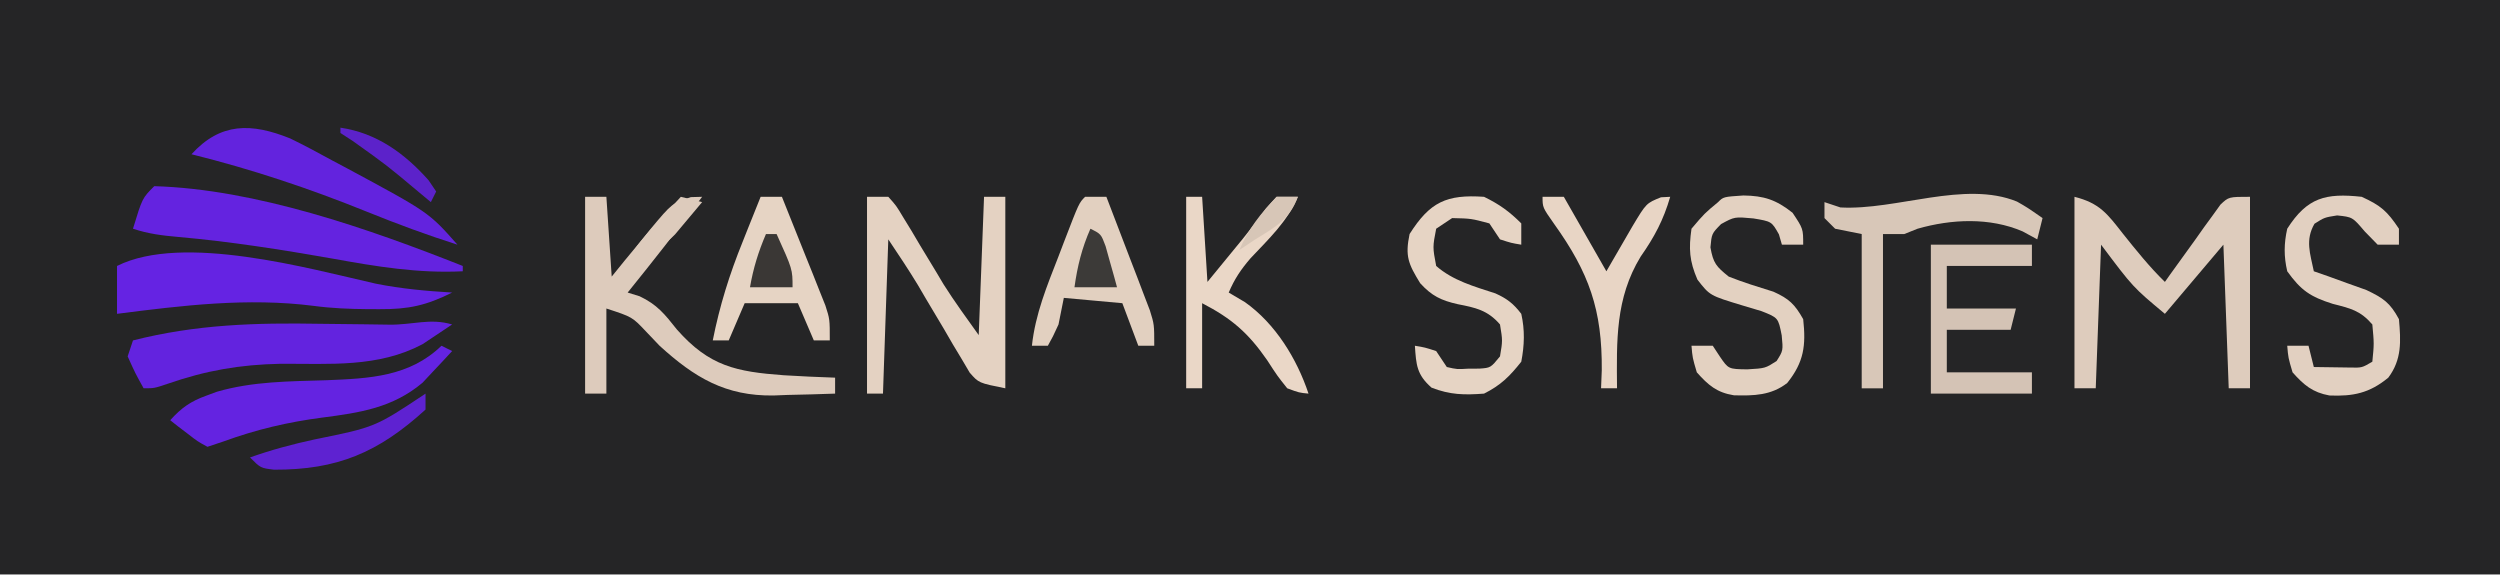
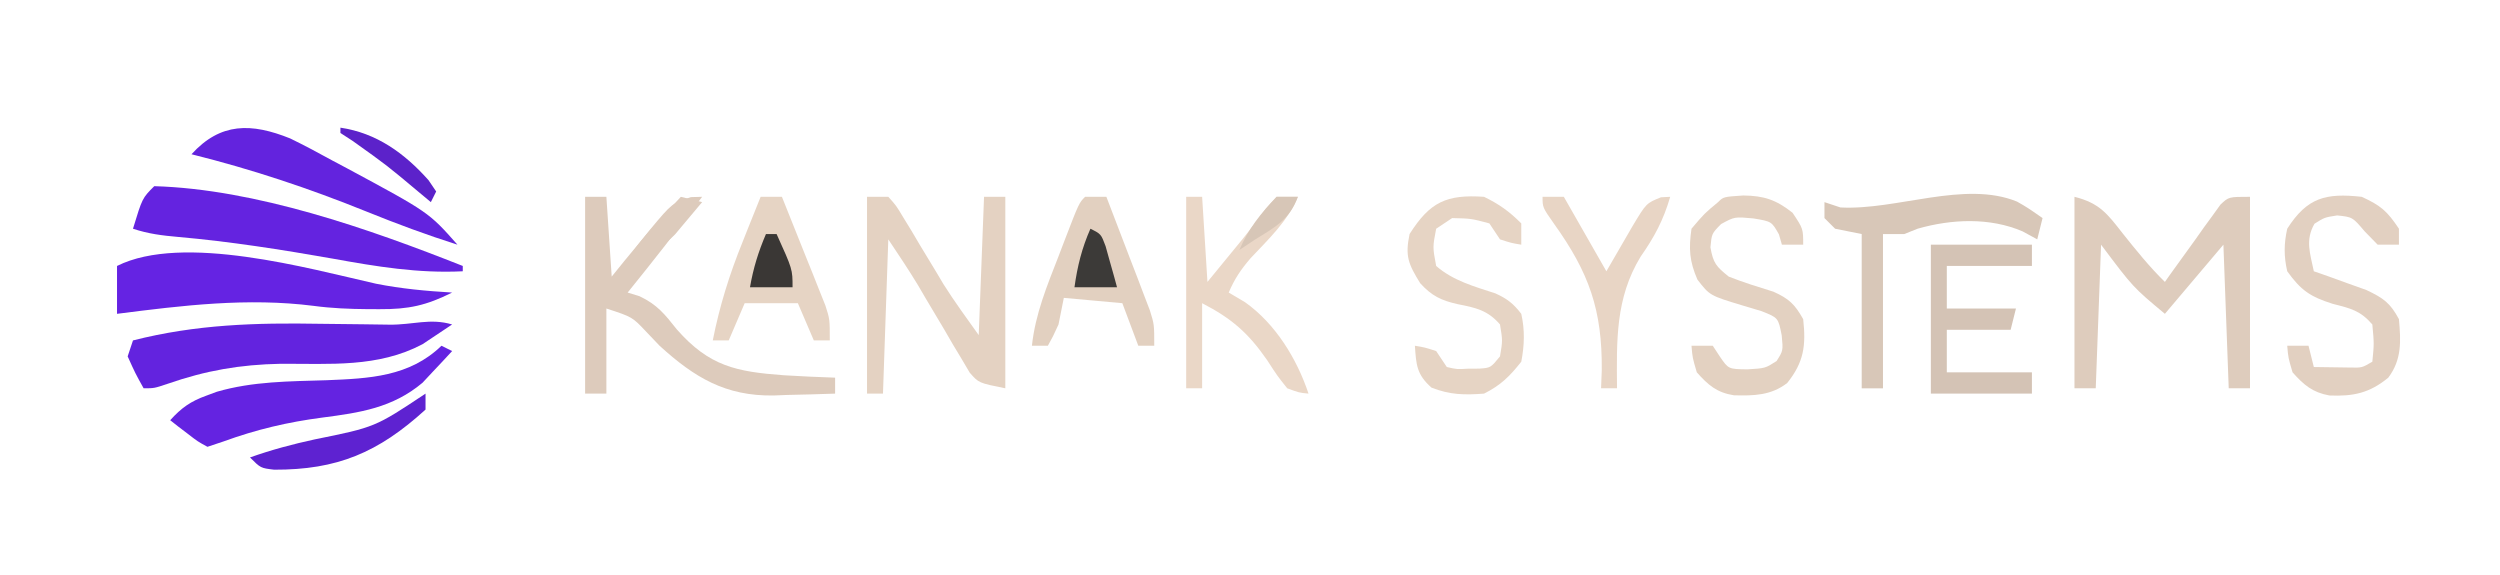
<svg xmlns="http://www.w3.org/2000/svg" version="1.1" width="470" height="108">
-   <path d="M0 0 C155.1 0 310.2 0 470 0 C470 35.64 470 71.28 470 108 C314.9 108 159.8 108 0 108 C0 72.36 0 36.72 0 0 Z " fill="#252526" transform="translate(0,0)" />
  <path d="M0 0 C4.725 1.181 6.212 3.225 9.062 6.875 C11.597 10.045 14.09 13.162 17 16 C17.514 15.273 17.514 15.273 18.038 14.531 C19.595 12.344 21.172 10.172 22.75 8 C23.289 7.237 23.828 6.474 24.383 5.688 C25.176 4.605 25.176 4.605 25.984 3.5 C26.466 2.83 26.948 2.159 27.444 1.469 C29 0 29 0 33 0 C33 11.88 33 23.76 33 36 C31.68 36 30.36 36 29 36 C28.67 27.09 28.34 18.18 28 9 C24.37 13.29 20.74 17.58 17 22 C11 17 11 17 5 9 C4.67 17.91 4.34 26.82 4 36 C2.68 36 1.36 36 0 36 C0 24.12 0 12.24 0 0 Z " fill="#DECCBD" transform="translate(390,37)" />
  <path d="M0 0 C1.32 0 2.64 0 4 0 C5.476 1.633 5.476 1.633 6.84 3.91 C7.346 4.736 7.852 5.561 8.373 6.412 C8.889 7.287 9.406 8.161 9.938 9.062 C10.965 10.763 11.995 12.462 13.027 14.16 C13.704 15.299 13.704 15.299 14.394 16.461 C16.462 19.73 18.752 22.853 21 26 C21.33 17.42 21.66 8.84 22 0 C23.32 0 24.64 0 26 0 C26 11.88 26 23.76 26 36 C21 35 21 35 19.302 33.054 C18.81 32.218 18.317 31.381 17.809 30.52 C16.98 29.144 16.98 29.144 16.135 27.74 C15.575 26.774 15.015 25.808 14.438 24.812 C13.312 22.923 12.186 21.033 11.059 19.145 C10.567 18.303 10.075 17.461 9.568 16.593 C7.802 13.672 5.893 10.84 4 8 C3.67 17.57 3.34 27.14 3 37 C2.01 37 1.02 37 0 37 C0 24.79 0 12.58 0 0 Z " fill="#E4D2C2" transform="translate(163,37)" />
  <path d="M0 0 C1.32 0 2.64 0 4 0 C4.33 4.95 4.66 9.9 5 15 C5.808 14.001 6.616 13.002 7.449 11.973 C8.528 10.669 9.607 9.365 10.688 8.062 C11.218 7.403 11.748 6.744 12.295 6.064 C16.352 1.211 16.352 1.211 19.895 0.059 C20.589 0.039 21.284 0.02 22 0 C17.484 6.124 12.779 12.081 8 18 C8.737 18.228 9.475 18.456 10.234 18.691 C13.559 20.264 14.976 22.069 17.25 24.938 C23.355 31.871 28.431 32.887 37.336 33.547 C40.556 33.75 43.775 33.885 47 34 C47 34.99 47 35.98 47 37 C43.999 37.109 41.002 37.188 38 37.25 C36.741 37.3 36.741 37.3 35.457 37.352 C26.393 37.492 20.555 33.972 14 28 C13.154 27.113 12.309 26.226 11.438 25.312 C8.869 22.59 8.869 22.59 4 21 C4 26.28 4 31.56 4 37 C2.68 37 1.36 37 0 37 C0 24.79 0 12.58 0 0 Z " fill="#DDCBBC" transform="translate(110,37)" />
  <path d="M0 0 C-1.18 0.803 -2.369 1.592 -3.562 2.375 C-4.224 2.816 -4.885 3.257 -5.566 3.711 C-13.947 8.15 -22.994 7.351 -32.246 7.391 C-39.85 7.539 -46.272 8.65 -53.466 11.147 C-56 12 -56 12 -58 12 C-59.562 9.188 -59.562 9.188 -61 6 C-60.67 5.01 -60.34 4.02 -60 3 C-48.104 -0.021 -36.903 -0.341 -24.688 -0.125 C-22.027 -0.09 -19.367 -0.059 -16.706 -0.034 C-15.067 -0.017 -13.427 0.006 -11.788 0.036 C-7.419 0.095 -4.12 -1.236 0 0 Z " fill="#6323DF" transform="translate(85,61)" />
  <path d="M0 0 C4.748 0.95 9.491 1.378 14.32 1.664 C9.468 4.09 6.148 4.823 0.695 4.789 C-0.037 4.787 -0.77 4.785 -1.525 4.783 C-4.973 4.756 -8.329 4.626 -11.742 4.164 C-24.126 2.592 -36.384 4.087 -48.68 5.664 C-48.68 2.694 -48.68 -0.276 -48.68 -3.336 C-36.317 -9.517 -12.534 -2.827 0 0 Z " fill="#6523E3" transform="translate(70.67969,53.33594)" />
  <path d="M0 0 C19.089 0.551 40.368 8.021 58 15 C58 15.33 58 15.66 58 16 C49.625 16.416 41.784 15.115 33.562 13.625 C23.901 11.923 14.273 10.409 4.496 9.545 C1.481 9.279 -1.113 8.962 -4 8 C-2.25 2.25 -2.25 2.25 0 0 Z " fill="#6423E0" transform="translate(29,35)" />
  <path d="M0 0 C0.66 0.33 1.32 0.66 2 1 C0.826 2.284 -0.365 3.551 -1.562 4.812 C-2.224 5.52 -2.885 6.228 -3.566 6.957 C-9.187 11.675 -15.32 12.587 -22.375 13.5 C-28.901 14.353 -34.813 15.744 -41 18 C-41.99 18.33 -42.98 18.66 -44 19 C-45.824 18.004 -45.824 18.004 -47.688 16.562 C-48.31 16.089 -48.933 15.616 -49.574 15.129 C-50.045 14.756 -50.515 14.384 -51 14 C-48.892 11.663 -47.145 10.437 -44.188 9.375 C-43.542 9.135 -42.896 8.895 -42.23 8.648 C-35.484 6.687 -28.576 6.699 -21.607 6.482 C-13.575 6.158 -6.026 5.832 0 0 Z " fill="#6423E1" transform="translate(83,65)" />
  <path d="M0 0 C3.586 1.637 4.793 2.69 7 6 C7 6.99 7 7.98 7 9 C5.68 9 4.36 9 3 9 C2.196 8.175 1.391 7.35 0.562 6.5 C-1.733 3.801 -1.733 3.801 -4.625 3.5 C-7 3.875 -7 3.875 -8.875 5.062 C-10.648 8.116 -9.692 10.664 -9 14 C-8.096 14.315 -7.193 14.629 -6.262 14.953 C-5.082 15.381 -3.903 15.809 -2.688 16.25 C-0.93 16.876 -0.93 16.876 0.863 17.516 C4.061 19.029 5.344 19.923 7 23 C7.37 27.147 7.562 30.584 5 34 C1.463 36.913 -1.608 37.537 -6.066 37.352 C-9.257 36.772 -10.877 35.38 -13 33 C-13.812 30.25 -13.812 30.25 -14 28 C-12.68 28 -11.36 28 -10 28 C-9.67 29.32 -9.34 30.64 -9 32 C-7.542 32.027 -6.083 32.046 -4.625 32.062 C-3.407 32.08 -3.407 32.08 -2.164 32.098 C0.049 32.145 0.049 32.145 2 31 C2.334 27.626 2.334 27.626 2 24 C-0.254 21.385 -2.081 20.979 -5.438 20.125 C-9.662 18.791 -11.419 17.597 -14 14 C-14.648 11.194 -14.63 8.808 -14 6 C-10.255 0.133 -6.778 -0.742 0 0 Z " fill="#E2D0C1" transform="translate(444,37)" />
  <path d="M0 0 C3.861 0.048 6.166 0.801 9.25 3.25 C11.25 6.25 11.25 6.25 11.25 9.25 C9.93 9.25 8.61 9.25 7.25 9.25 C7.064 8.611 6.879 7.971 6.688 7.312 C5.32 4.883 5.32 4.883 1.875 4.312 C-1.649 3.989 -1.649 3.989 -4.188 5.375 C-5.951 7.174 -5.951 7.174 -6.188 9.75 C-5.662 12.751 -5.09 13.363 -2.75 15.25 C0.017 16.346 2.815 17.208 5.656 18.09 C8.598 19.406 9.676 20.467 11.25 23.25 C11.791 28.211 11.395 31.318 8.25 35.25 C5.241 37.59 1.972 37.671 -1.781 37.566 C-5.007 37.048 -6.614 35.645 -8.75 33.25 C-9.562 30.5 -9.562 30.5 -9.75 28.25 C-8.43 28.25 -7.11 28.25 -5.75 28.25 C-5.317 28.91 -4.884 29.57 -4.438 30.25 C-2.804 32.645 -2.804 32.645 0.75 32.688 C4.117 32.491 4.117 32.491 6.25 31.125 C7.487 29.169 7.487 29.169 7.211 26.293 C6.559 22.989 6.559 22.989 3.414 21.746 C2.246 21.397 1.078 21.047 -0.125 20.688 C-6.313 18.815 -6.313 18.815 -8.633 15.816 C-10.149 12.333 -10.287 10.012 -9.75 6.25 C-7.312 3.375 -7.312 3.375 -4.75 1.25 C-3.75 0.25 -3.75 0.25 0 0 Z " fill="#E3D1C1" transform="translate(327.75,36.75)" />
  <path d="M0 0 C2.873 1.405 4.745 2.745 7 5 C7 6.32 7 7.64 7 9 C5.125 8.688 5.125 8.688 3 8 C2.34 7.01 1.68 6.02 1 5 C-2.428 4.082 -2.428 4.082 -6 4 C-6.99 4.66 -7.98 5.32 -9 6 C-9.667 9.457 -9.667 9.457 -9 13 C-5.837 15.768 -1.823 16.863 2.133 18.156 C4.34 19.154 5.523 20.076 7 22 C7.689 25.064 7.594 27.922 7 31 C4.818 33.756 3.128 35.436 0 37 C-3.715 37.28 -6.389 37.239 -9.875 35.875 C-12.653 33.424 -12.759 31.617 -13 28 C-11.125 28.312 -11.125 28.312 -9 29 C-8.34 29.99 -7.68 30.98 -7 32 C-5.095 32.438 -5.095 32.438 -3 32.312 C-1.948 32.307 -1.948 32.307 -0.875 32.301 C1.242 32.149 1.242 32.149 3 30 C3.5 27.042 3.5 27.042 3 24 C0.701 21.318 -1.608 20.836 -4.938 20.188 C-8.071 19.479 -9.824 18.636 -12 16.25 C-14.24 12.61 -14.869 11.169 -14 7 C-10.177 0.97 -7.065 -0.479 0 0 Z " fill="#E6D4C4" transform="translate(279,37)" />
  <path d="M0 0 C1.93 1.102 1.93 1.102 4.805 3.102 C4.475 4.422 4.145 5.742 3.805 7.102 C2.443 6.359 2.443 6.359 1.055 5.602 C-5.138 2.94 -12.315 3.279 -18.695 5.102 C-19.52 5.432 -20.345 5.762 -21.195 6.102 C-22.515 6.102 -23.835 6.102 -25.195 6.102 C-25.195 15.672 -25.195 25.242 -25.195 35.102 C-26.515 35.102 -27.835 35.102 -29.195 35.102 C-29.195 25.532 -29.195 15.962 -29.195 6.102 C-30.845 5.772 -32.495 5.442 -34.195 5.102 C-34.855 4.442 -35.515 3.782 -36.195 3.102 C-36.195 2.112 -36.195 1.122 -36.195 0.102 C-35.205 0.432 -34.215 0.762 -33.195 1.102 C-22.647 1.671 -9.852 -4.032 0 0 Z " fill="#D8C7B8" transform="translate(379.1953,37.89844)" />
  <path d="M0 0 C1.32 0 2.64 0 4 0 C5.511 3.913 7.007 7.831 8.5 11.75 C8.929 12.861 9.359 13.972 9.801 15.117 C10.207 16.187 10.613 17.257 11.031 18.359 C11.408 19.344 11.785 20.328 12.174 21.343 C13 24 13 24 13 28 C12.01 28 11.02 28 10 28 C9.01 25.36 8.02 22.72 7 20 C3.37 19.67 -0.26 19.34 -4 19 C-4.33 20.65 -4.66 22.3 -5 24 C-6.062 26.312 -6.062 26.312 -7 28 C-7.99 28 -8.98 28 -10 28 C-9.358 22.028 -7.162 16.74 -5 11.188 C-4.631 10.221 -4.263 9.255 -3.883 8.26 C-1.142 1.142 -1.142 1.142 0 0 Z " fill="#E2D0C0" transform="translate(204,37)" />
  <path d="M0 0 C0.99 0 1.98 0 3 0 C3.33 5.28 3.66 10.56 4 16 C5.402 14.288 6.805 12.576 8.25 10.812 C9.039 9.85 9.828 8.887 10.641 7.895 C12.168 6.021 13.641 4.103 15.047 2.137 C15.691 1.432 16.336 0.726 17 0 C18.32 0 19.64 0 21 0 C19.008 4.677 15.531 7.902 12.094 11.562 C10.274 13.681 9.085 15.452 8 18 C9.011 18.598 10.021 19.196 11.062 19.812 C16.764 23.842 20.81 30.431 23 37 C21.234 36.828 21.234 36.828 19 36 C17.141 33.672 17.141 33.672 15.25 30.75 C11.67 25.576 8.555 22.877 3 20 C3 25.28 3 30.56 3 36 C2.01 36 1.02 36 0 36 C0 24.12 0 12.24 0 0 Z " fill="#EAD7C7" transform="translate(223,37)" />
  <path d="M0 0 C6.27 0 12.54 0 19 0 C19 1.32 19 2.64 19 4 C13.72 4 8.44 4 3 4 C3 6.64 3 9.28 3 12 C7.29 12 11.58 12 16 12 C15.67 13.32 15.34 14.64 15 16 C11.04 16 7.08 16 3 16 C3 18.64 3 21.28 3 24 C8.28 24 13.56 24 19 24 C19 25.32 19 26.64 19 28 C12.73 28 6.46 28 0 28 C0 18.76 0 9.52 0 0 Z " fill="#D4C3B5" transform="translate(363,46)" />
  <path d="M0 0 C1.32 0 2.64 0 4 0 C5.511 3.746 7.007 7.497 8.5 11.25 C8.929 12.313 9.359 13.377 9.801 14.473 C10.41 16.01 10.41 16.01 11.031 17.578 C11.408 18.521 11.785 19.463 12.174 20.435 C13 23 13 23 13 27 C12.01 27 11.02 27 10 27 C8.515 23.535 8.515 23.535 7 20 C3.7 20 0.4 20 -3 20 C-3.99 22.31 -4.98 24.62 -6 27 C-6.99 27 -7.98 27 -9 27 C-7.71 20.492 -5.862 14.58 -3.375 8.438 C-3.05 7.62 -2.725 6.802 -2.391 5.959 C-1.6 3.97 -0.801 1.985 0 0 Z " fill="#E6D4C4" transform="translate(143,37)" />
  <path d="M0 0 C2.697 1.313 5.324 2.712 7.949 4.163 C8.835 4.632 9.72 5.102 10.633 5.586 C26.07 13.895 26.07 13.895 31.449 19.975 C25.659 18.139 20.021 16.042 14.391 13.764 C3.566 9.388 -7.223 5.789 -18.551 2.975 C-13.076 -3.047 -7.277 -2.924 0 0 Z " fill="#6323DE" transform="translate(54.55078,26.0249)" />
  <path d="M0 0 C1.32 0 2.64 0 4 0 C6.64 4.62 9.28 9.24 12 14 C14.467 9.775 14.467 9.775 16.905 5.533 C19.502 1.2 19.502 1.2 22.266 0.09 C22.838 0.06 23.41 0.031 24 0 C22.728 4.373 21.038 7.537 18.438 11.25 C13.668 19.087 13.931 27.086 14 36 C13.01 36 12.02 36 11 36 C11.044 34.886 11.088 33.773 11.133 32.625 C11.232 21.261 8.752 14.277 2.152 5.062 C0 2 0 2 0 0 Z " fill="#E8D5C5" transform="translate(290,37)" />
  <path d="M0 0 C0 0.99 0 1.98 0 3 C-8.891 11.106 -16.623 14.346 -28.461 14.301 C-31 14 -31 14 -33 12 C-28.98 10.567 -24.993 9.508 -20.832 8.605 C-9.482 6.309 -9.482 6.309 0 0 Z " fill="#5E22D1" transform="translate(80,74)" />
  <path d="M0 0 C2 1 2 1 2.852 3.285 C3.107 4.202 3.362 5.118 3.625 6.062 C3.885 6.982 4.146 7.901 4.414 8.848 C4.607 9.558 4.801 10.268 5 11 C2.36 11 -0.28 11 -3 11 C-2.449 7.051 -1.611 3.651 0 0 Z " fill="#3C3A38" transform="translate(205,43)" />
  <path d="M0 0 C0.66 0 1.32 0 2 0 C5 6.625 5 6.625 5 10 C2.36 10 -0.28 10 -3 10 C-2.39 6.442 -1.422 3.317 0 0 Z " fill="#3A3735" transform="translate(144,44)" />
  <path d="M0 0 C6.81 1.009 12.039 4.799 16.562 9.875 C17.037 10.576 17.511 11.277 18 12 C17.67 12.66 17.34 13.32 17 14 C16.276 13.397 15.551 12.793 14.805 12.172 C8.745 7.088 8.745 7.088 2.312 2.5 C1.549 2.005 0.786 1.51 0 1 C0 0.67 0 0.34 0 0 Z " fill="#5C22CA" transform="translate(64,24)" />
  <path d="M0 0 C1.32 0.33 2.64 0.66 4 1 C2.925 2.299 1.84 3.589 0.75 4.875 C0.147 5.594 -0.457 6.314 -1.078 7.055 C-2.993 8.993 -4.535 9.909 -7 11 C-8.351 11.976 -9.689 12.97 -11 14 C-9.422 10.29 -7.093 7.701 -4.375 4.75 C-3.558 3.858 -2.74 2.966 -1.898 2.047 C-1.272 1.371 -0.645 0.696 0 0 Z " fill="#DDCBBC" transform="translate(128,37)" />
  <path d="M0 0 C1.32 0 2.64 0 4 0 C2.491 4.225 -0.273 5.718 -4 8 C-4.99 8.66 -5.98 9.32 -7 10 C-5.316 6.019 -2.967 3.108 0 0 Z " fill="#D7C6B7" transform="translate(240,37)" />
</svg>
